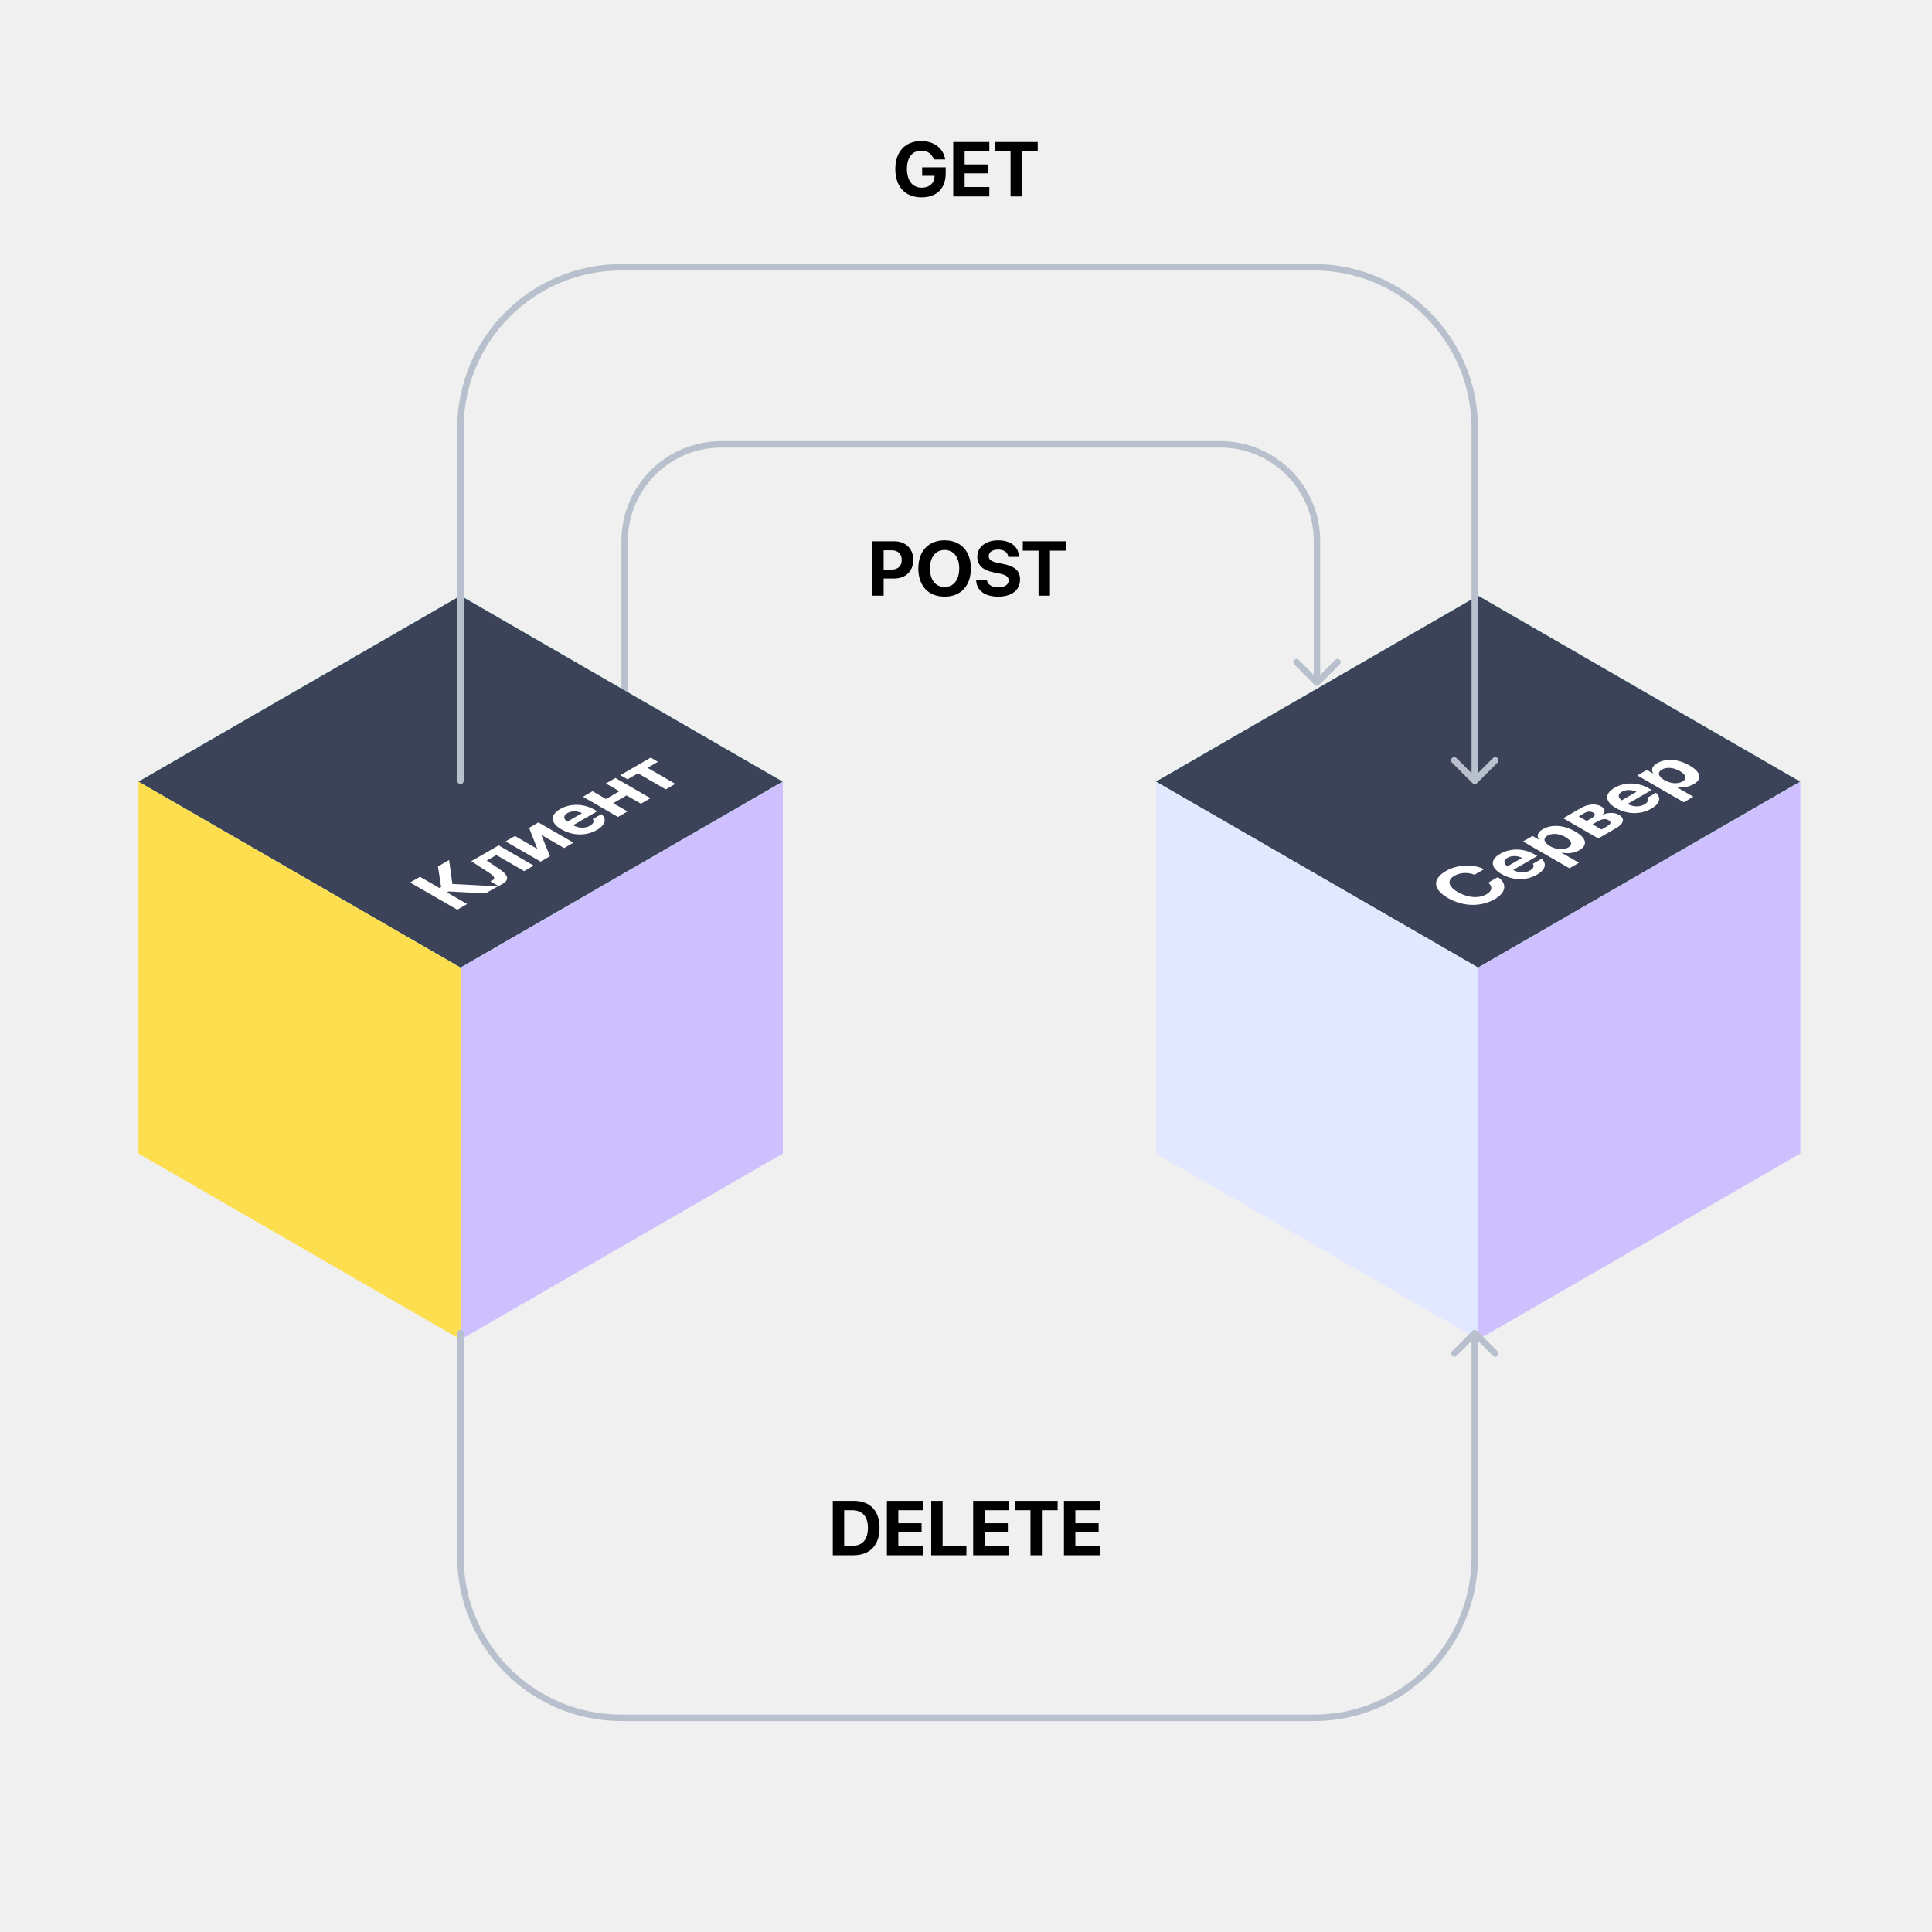
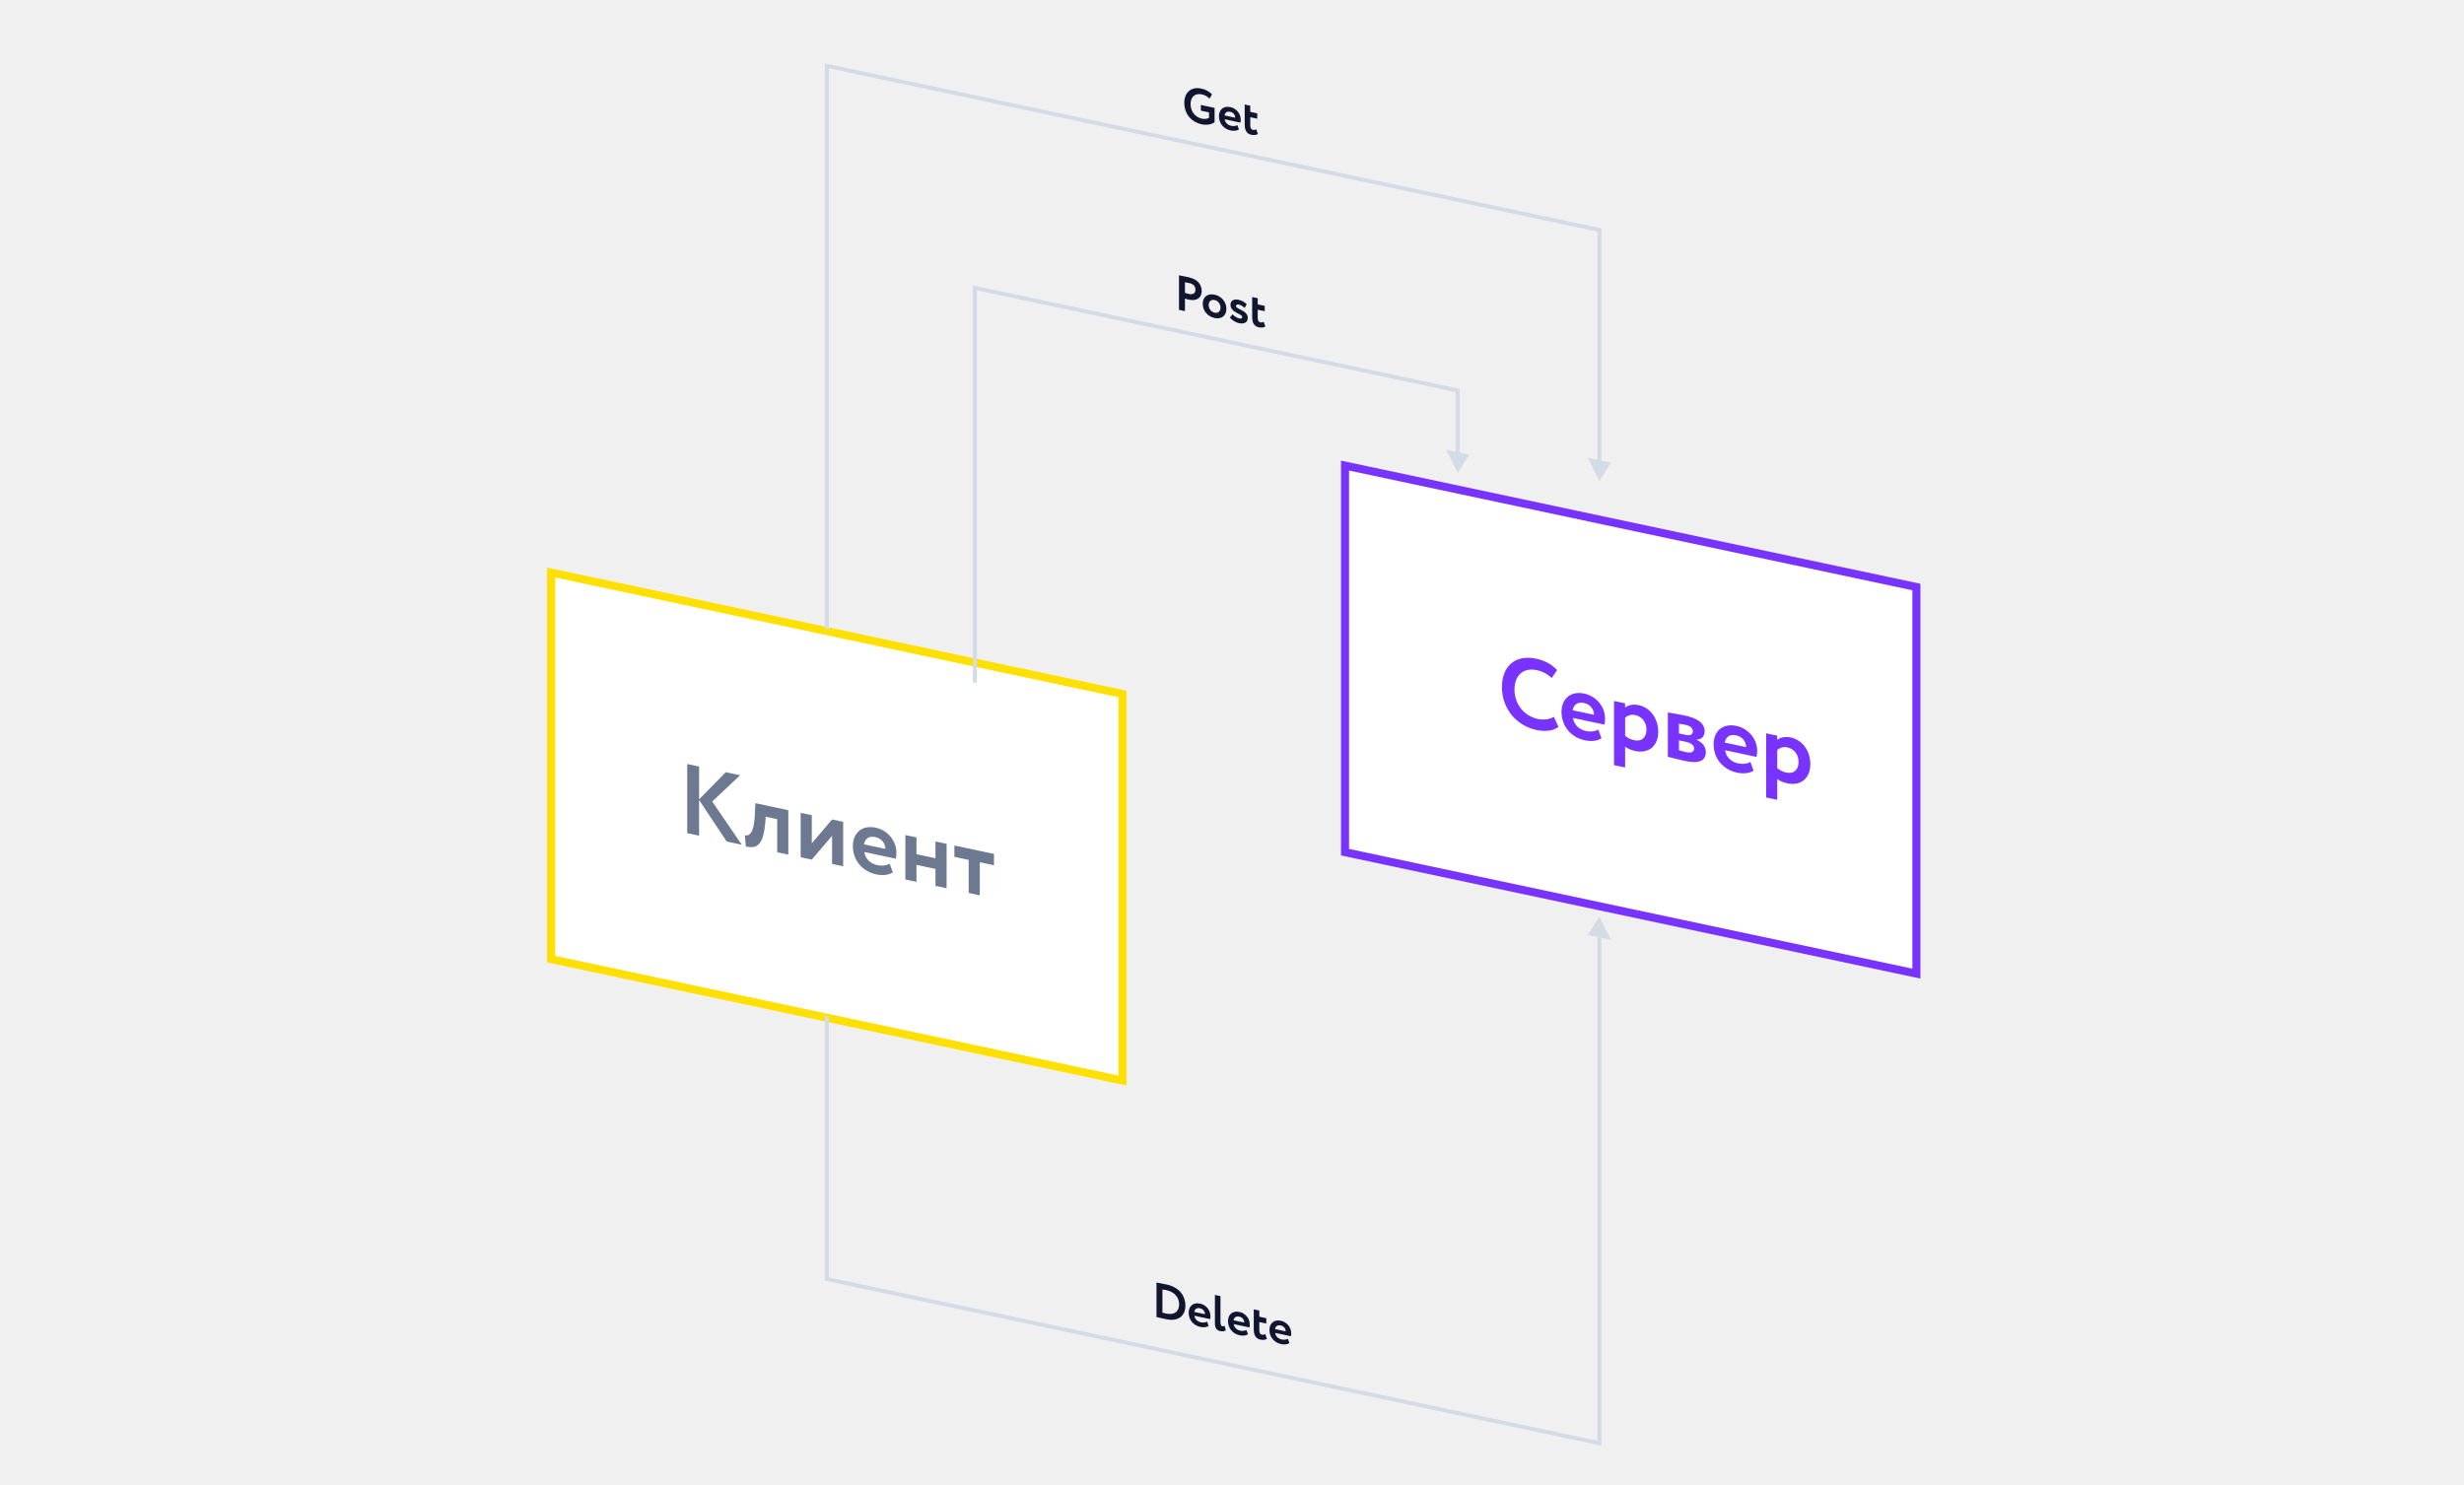
- <svg xmlns="http://www.w3.org/2000/svg" width="600" height="600" viewBox="0 0 600 600" fill="none">
-   <path d="M195 235C195 235.552 194.552 236 194 236C193.448 236 193 235.552 193 235H195ZM409.707 212.707C409.317 213.098 408.683 213.098 408.293 212.707L401.929 206.343C401.538 205.953 401.538 205.319 401.929 204.929C402.319 204.538 402.953 204.538 403.343 204.929L409 210.586L414.657 204.929C415.047 204.538 415.681 204.538 416.071 204.929C416.462 205.319 416.462 205.953 416.071 206.343L409.707 212.707ZM193 235V168H195V235H193ZM224 137H379V139H224V137ZM410 168V212H408V168H410ZM379 137C396.121 137 410 150.879 410 168H408C408 151.984 395.016 139 379 139V137ZM193 168C193 150.879 206.879 137 224 137V139C207.984 139 195 151.984 195 168H193Z" fill="#B8C0CD" />
-   <rect width="115.494" height="115.494" transform="matrix(0.866025 0.5 -0.866025 0.5 459.021 185)" fill="#73FFE5" />
-   <rect width="115.494" height="115.494" transform="matrix(0.866025 0.5 -0.866025 0.5 459.021 185)" fill="#3C4257" />
-   <path d="M359 242.747L459.021 300.494L459.021 415.988L359 358.241L359 300.494L359 242.747Z" fill="#E1E8FF" />
-   <path d="M459.095 300.494L559.115 242.747L559.115 358.241L459.095 415.988L459.095 358.241L459.095 300.494Z" fill="#CEC0FF" />
-   <path d="M464.216 279.241C467.768 277.19 468.113 274.424 465.271 272.467L465.17 272.397L462.186 274.12L462.267 274.19C463.617 275.415 463.394 276.715 461.628 277.735C459.284 279.088 455.874 278.854 452.788 277.073L452.778 277.067C449.713 275.297 449.318 273.346 451.662 271.993C453.489 270.938 455.742 270.856 457.7 271.588L457.914 271.665L460.897 269.942L460.796 269.895C457.416 268.26 452.626 268.436 449.064 270.493C444.791 272.959 444.933 276.159 449.652 278.883L449.663 278.889C454.382 281.614 459.933 281.713 464.216 279.241ZM477.338 271.629C480.434 269.842 480.099 267.915 478.84 266.79L478.749 266.713L476.029 268.284L476.07 268.331C476.476 268.799 476.405 269.614 475.187 270.317C473.674 271.19 471.716 271.149 469.94 270.17L477.43 265.846L476.516 265.319C473.228 263.42 469.077 263.321 465.89 265.161C462.694 267.006 462.866 269.461 466.327 271.459L466.337 271.465C469.818 273.475 473.999 273.557 477.338 271.629ZM468.154 266.409C469.371 265.706 471.036 265.647 472.721 266.409L468.113 269.069C466.834 268.108 466.926 267.118 468.154 266.409ZM487.406 269.661L490.369 267.95L484.96 264.827L485.021 264.792C486.898 265.196 488.908 264.95 490.471 264.047C493.191 262.477 492.734 260.28 489.202 258.241L489.192 258.235C485.65 256.19 481.865 255.938 479.104 257.532C477.551 258.428 477.176 259.571 477.896 260.678L477.835 260.713L475.938 259.618L472.974 261.329L487.406 269.661ZM486.99 263.221C485.559 264.047 483.326 263.907 481.367 262.776L481.357 262.77C479.388 261.633 479.145 260.344 480.576 259.518C482.047 258.668 484.189 258.827 486.178 259.975L486.188 259.981C488.167 261.124 488.471 262.366 486.99 263.221ZM496.357 260.391L501.908 257.186C504.374 255.762 504.679 254.157 502.781 253.061L502.761 253.049C501.411 252.27 499.412 252.276 497.778 253.008L497.697 252.961C498.64 252.217 498.478 251.139 497.321 250.471L497.301 250.459C495.586 249.469 493.191 249.657 490.927 250.963L485.477 254.11L496.357 260.391ZM492.764 254.954L490.288 253.524L492.023 252.522C492.998 251.959 493.962 251.895 494.764 252.358L494.784 252.37C495.596 252.838 495.433 253.413 494.347 254.04L492.764 254.954ZM497.362 257.608L494.581 256.002L496.245 255.042C497.504 254.315 498.61 254.18 499.523 254.708L499.544 254.719C500.477 255.258 500.315 255.903 499.158 256.571L497.362 257.608ZM512.859 251.122C515.954 249.334 515.619 247.407 514.361 246.282L514.269 246.206L511.55 247.776L511.59 247.823C511.996 248.292 511.925 249.106 510.707 249.809C509.195 250.682 507.236 250.641 505.46 249.663L512.95 245.338L512.037 244.811C508.749 242.913 504.598 242.813 501.411 244.653C498.214 246.499 498.387 248.954 501.847 250.952L501.858 250.958C505.339 252.967 509.52 253.049 512.859 251.122ZM503.674 245.901C504.892 245.198 506.556 245.139 508.241 245.901L503.634 248.561C502.355 247.6 502.446 246.61 503.674 245.901ZM522.926 249.153L525.89 247.442L520.48 244.319L520.541 244.284C522.419 244.688 524.428 244.442 525.991 243.54C528.711 241.969 528.254 239.772 524.723 237.733L524.712 237.727C521.171 235.682 517.385 235.43 514.625 237.024C513.072 237.92 512.696 239.063 513.417 240.17L513.356 240.206L511.458 239.11L508.495 240.821L522.926 249.153ZM522.51 242.713C521.079 243.54 518.847 243.399 516.888 242.268L516.878 242.262C514.909 241.125 514.665 239.836 516.096 239.01C517.568 238.161 519.709 238.319 521.698 239.467L521.708 239.473C523.687 240.616 523.992 241.858 522.51 242.713Z" fill="white" />
-   <rect width="115.494" height="115.494" transform="matrix(0.866025 0.5 -0.866025 0.5 143.021 185)" fill="#73FFE5" />
-   <rect width="115.494" height="115.494" transform="matrix(0.866025 0.5 -0.866025 0.5 143.021 185)" fill="#3C4257" />
-   <path d="M43 242.747L143.021 300.494L143.021 415.988L43 358.241L43 300.494L43 242.747Z" fill="#FDDE4F" />
-   <path d="M143.095 300.494L243.115 242.747L243.115 358.241L143.095 415.988L143.095 358.241L143.095 300.494Z" fill="#CEC0FF" />
-   <path d="M145.083 280.756L138.831 277.147L139.339 276.854L150.787 277.463L154.592 275.266L140.486 274.516L139.471 267.086L136.01 269.084L136.994 275.5L136.487 275.793L130.438 272.301L127.373 274.071L142.018 282.526L145.083 280.756ZM154.521 269.483L151.152 267.28L154.146 265.551L162.782 270.538L165.746 268.827L154.866 262.545L146.362 267.456L151.629 270.872C153.466 272.061 153.994 272.776 152.938 273.385C152.664 273.543 152.431 273.643 152.278 273.696L154.765 275.131C154.988 275.061 155.455 274.885 156.003 274.569C158.672 273.028 157.475 271.411 154.521 269.483ZM167.887 267.59L170.79 265.915L168.192 259.469L168.303 259.405L175.184 263.377L178.097 261.696L167.217 255.415L164.315 257.09L166.811 263.489L166.71 263.547L159.92 259.627L157.008 261.309L167.887 267.59ZM185.384 257.747C188.479 255.959 188.144 254.032 186.886 252.907L186.794 252.831L184.074 254.401L184.115 254.448C184.521 254.917 184.45 255.731 183.232 256.434C181.72 257.307 179.761 257.266 177.985 256.288L185.475 251.963L184.562 251.436C181.273 249.538 177.123 249.438 173.936 251.278C170.739 253.124 170.912 255.579 174.372 257.577L174.382 257.583C177.863 259.592 182.045 259.674 185.384 257.747ZM176.199 252.526C177.417 251.823 179.081 251.764 180.766 252.526L176.158 255.186C174.88 254.225 174.971 253.235 176.199 252.526ZM199.044 249.602L202.007 247.891L191.128 241.61L188.164 243.321L192.346 245.735L188.185 248.137L184.003 245.723L181.04 247.434L191.919 253.715L194.883 252.004L190.428 249.432L194.589 247.03L199.044 249.602ZM202.078 235.288L192.64 240.737L194.883 242.032L198.12 240.163L206.757 245.149L209.72 243.438L201.084 238.452L204.321 236.583L202.078 235.288Z" fill="white" />
-   <path d="M142 242.5C142 243.052 142.448 243.5 143 243.5C143.552 243.5 144 243.052 144 242.5H142ZM457.293 243.207C457.683 243.598 458.317 243.598 458.707 243.207L465.071 236.843C465.462 236.453 465.462 235.819 465.071 235.429C464.681 235.038 464.047 235.038 463.657 235.429L458 241.086L452.343 235.429C451.953 235.038 451.319 235.038 450.929 235.429C450.538 235.819 450.538 236.453 450.929 236.843L457.293 243.207ZM144 242.5V133H142V242.5H144ZM193 84H408V82H193V84ZM457 133V242.5H459V133H457ZM408 84C435.062 84 457 105.938 457 133H459C459 104.833 436.167 82 408 82V84ZM144 133C144 105.938 165.938 84 193 84V82C164.833 82 142 104.833 142 133H144Z" fill="#B8C0CD" />
-   <path d="M142 414C142 413.448 142.448 413 143 413C143.552 413 144 413.448 144 414H142ZM457.293 413.293C457.683 412.902 458.317 412.902 458.707 413.293L465.071 419.657C465.462 420.047 465.462 420.681 465.071 421.071C464.681 421.462 464.047 421.462 463.657 421.071L458 415.414L452.343 421.071C451.953 421.462 451.319 421.462 450.929 421.071C450.538 420.681 450.538 420.047 450.929 419.657L457.293 413.293ZM144 414V483.5H142V414H144ZM193 532.5H408V534.5H193V532.5ZM457 483.5V414H459V483.5H457ZM408 532.5C435.062 532.5 457 510.562 457 483.5H459C459 511.667 436.167 534.5 408 534.5V532.5ZM144 483.5C144 510.562 165.938 532.5 193 532.5V534.5C164.833 534.5 142 511.667 142 483.5H144Z" fill="#B8C0CD" />
-   <path d="M286.195 61.293C290.906 61.293 293.695 58.504 293.695 53.898V51.953H286.383V54.59H290.25L290.238 54.836C290.145 56.922 288.562 58.293 286.254 58.293C283.441 58.293 281.66 56.125 281.66 52.457V52.445C281.66 48.859 283.336 46.797 286.125 46.797C288.035 46.797 289.383 47.746 289.945 49.387L289.992 49.504H293.543L293.508 49.34C292.945 46.164 290.18 43.797 286.113 43.797C281.156 43.797 278.051 47.066 278.051 52.48V52.492C278.051 58 281.145 61.293 286.195 61.293ZM296.039 61H307.242V58.082H299.578V53.828H306.809V51.062H299.578V47.008H307.242V44.09H296.039V61ZM313.84 61H317.379V47.008H322.277V44.09H308.953V47.008H313.84V61Z" fill="black" />
-   <path d="M258.633 483H265.09C270.164 483 273.152 479.848 273.152 474.48V474.457C273.152 469.102 270.152 466.09 265.09 466.09H258.633V483ZM262.172 480.07V469.008H264.668C267.773 469.008 269.543 470.941 269.543 474.469V474.492C269.543 478.148 267.832 480.07 264.668 480.07H262.172ZM275.438 483H286.641V480.082H278.977V475.828H286.207V473.062H278.977V469.008H286.641V466.09H275.438V483ZM289.195 483H300.129V480.082H292.734V466.09H289.195V483ZM302.227 483H313.43V480.082H305.766V475.828H312.996V473.062H305.766V469.008H313.43V466.09H302.227V483ZM320.027 483H323.566V469.008H328.465V466.09H315.141V469.008H320.027V483ZM330.422 483H341.625V480.082H333.961V475.828H341.191V473.062H333.961V469.008H341.625V466.09H330.422V483Z" fill="black" />
-   <path d="M270.887 185H274.426V179.668H277.684C281.246 179.668 283.625 177.371 283.625 173.891V173.867C283.625 170.387 281.246 168.09 277.684 168.09H270.887V185ZM276.816 170.891C278.844 170.891 280.039 171.957 280.039 173.879V173.902C280.039 175.824 278.844 176.902 276.816 176.902H274.426V170.891H276.816ZM293.352 185.293C298.379 185.293 301.508 181.93 301.508 176.551V176.527C301.508 171.16 298.367 167.797 293.352 167.797C288.348 167.797 285.195 171.148 285.195 176.527V176.551C285.195 181.93 288.324 185.293 293.352 185.293ZM293.352 182.293C290.574 182.293 288.805 180.09 288.805 176.551V176.527C288.805 172.988 290.586 170.797 293.352 170.797C296.129 170.797 297.898 173 297.898 176.527V176.551C297.898 180.055 296.164 182.293 293.352 182.293ZM309.969 185.293C314.234 185.293 316.789 183.23 316.789 179.984V179.973C316.789 177.312 315.195 175.871 311.656 175.168L309.863 174.805C307.918 174.418 307.051 173.797 307.051 172.73V172.719C307.051 171.512 308.141 170.68 309.957 170.668C311.703 170.668 312.922 171.477 313.098 172.801L313.109 172.941H316.449L316.438 172.719C316.273 169.754 313.871 167.797 309.957 167.797C306.207 167.797 303.512 169.836 303.512 172.93V172.941C303.512 175.484 305.199 177.078 308.539 177.746L310.32 178.098C312.418 178.531 313.25 179.105 313.25 180.254V180.266C313.25 181.555 312.02 182.41 310.062 182.41C308.129 182.41 306.734 181.59 306.512 180.277L306.488 180.148H303.148L303.16 180.336C303.359 183.453 305.949 185.293 309.969 185.293ZM322.531 185H326.07V171.008H330.969V168.09H317.645V171.008H322.531V185Z" fill="black" />
+ <svg xmlns="http://www.w3.org/2000/svg" width="599" height="361" viewBox="0 0 599 361" fill="none">
+   <rect x="0.978" y="1.208" width="142" height="94" transform="matrix(0.978148 0.207912 0 1 133.021 137.797)" fill="white" stroke="#FFE000" stroke-width="2" />
+   <path d="M167.063 202.574L169.951 203.187V194.523L176.665 204.614L180.327 205.393L173.144 194.89L179.905 188.503L176.43 187.764L169.951 194.355V186.387L167.063 185.774V202.574ZM188.941 207.224L191.641 207.798V196.998L183.636 195.296L183.472 198.621C183.237 202.747 181.993 203.371 181.077 203.08L181.312 205.818C184.152 206.422 185.561 205.497 186.077 199.727L186.148 198.59L188.941 199.184V207.224ZM197.347 209.01L202.277 203.218V210.058L204.977 210.632V199.832L202.277 199.258L197.347 205.05V198.21L194.647 197.637V208.437L197.347 209.01ZM216.277 210.01C215.666 210.384 214.587 210.635 213.295 210.36C211.629 210.006 210.361 208.849 210.126 207.167L217.756 208.788C217.873 208.405 217.92 208.007 217.92 207.335C217.92 204.311 215.643 201.835 212.92 201.257C209.445 200.518 207.333 202.589 207.333 205.733C207.333 209.141 209.61 211.881 213.014 212.605C214.493 212.919 215.995 212.806 217.051 212.119L216.277 210.01ZM212.802 203.536C214.352 203.865 215.244 205.087 215.22 206.402L210.032 205.299C210.314 203.943 211.183 203.191 212.802 203.536ZM227.419 215.402L230.119 215.976V205.176L227.419 204.602V208.682L222.794 207.699V203.619L220.094 203.046V213.846L222.794 214.419V210.291L227.419 211.274V215.402ZM232.013 208.339L235.487 209.077V217.117L238.187 217.691V209.651L241.638 210.385V207.625L232.013 205.579V208.339Z" fill="#6C7991" />
+   <rect x="0.978" y="1.208" width="142" height="94" transform="matrix(0.978148 0.207912 0 1 326.021 111.797)" fill="white" stroke="#7833FF" stroke-width="2" />
+   <path d="M377.752 174.296C376.625 174.944 375.24 175.106 373.855 174.811C370.498 174.098 368.174 171.204 368.174 167.7C368.174 164.052 370.475 162.285 373.526 162.933C375.17 163.283 376.249 163.968 377.235 164.85L378.527 162.94C377.447 161.703 375.663 160.628 373.526 160.173C368.103 159.021 365.122 162.227 365.122 167.051C365.122 172.283 368.573 176.449 373.597 177.516C375.733 177.97 377.822 177.647 378.855 176.738L377.752 174.296ZM388.55 177.407C387.94 177.781 386.86 178.032 385.569 177.757C383.902 177.403 382.634 176.245 382.4 174.563L390.029 176.185C390.146 175.802 390.193 175.404 390.193 174.732C390.193 171.708 387.916 169.232 385.193 168.653C381.719 167.915 379.606 169.986 379.606 173.13C379.606 176.538 381.883 179.278 385.287 180.001C386.766 180.316 388.268 180.203 389.325 179.516L388.55 177.407ZM385.076 170.932C386.625 171.262 387.517 172.483 387.494 173.798L382.306 172.696C382.587 171.339 383.456 170.588 385.076 170.932ZM392.368 186.042L395.068 186.616V181.552C395.678 182.042 396.593 182.405 397.532 182.604C400.913 183.323 403.12 181.248 403.12 177.96C403.12 174.768 401.242 172.064 398.331 171.446C396.969 171.156 395.725 171.468 395.068 172.048V171.016L392.368 170.442V186.042ZM397.485 173.858C399.27 174.237 400.256 175.695 400.256 177.423C400.256 179.223 399.176 180.385 397.298 179.986C396.406 179.797 395.795 179.523 395.068 178.888V174.52C395.725 173.916 396.57 173.664 397.485 173.858ZM405.458 184.025C406.421 184.229 408.346 184.759 409.66 185.038C413.064 185.761 414.684 184.978 414.684 182.842C414.684 181.594 413.909 180.541 412.43 179.867V179.819C413.487 179.875 414.402 179.134 414.402 177.838C414.402 175.87 412.689 174.642 409.613 173.988C407.97 173.639 406.374 173.395 405.458 173.225V184.025ZM409.848 180.374C411.116 180.643 411.844 181.23 411.844 182.046C411.844 182.79 411.139 183.144 409.942 182.89C409.285 182.75 408.557 182.523 408.158 182.415V180.015L409.848 180.374ZM409.848 176.27C410.858 176.484 411.538 177.013 411.538 177.805C411.538 178.645 410.811 178.898 409.919 178.709L408.158 178.335V175.959C408.44 175.994 409.214 176.135 409.848 176.27ZM425.529 185.267C424.918 185.641 423.838 185.892 422.547 185.617C420.881 185.263 419.613 184.105 419.378 182.424L427.008 184.045C427.125 183.662 427.172 183.264 427.172 182.592C427.172 179.568 424.895 177.092 422.172 176.513C418.697 175.775 416.584 177.846 416.584 180.99C416.584 184.398 418.862 187.138 422.266 187.861C423.745 188.176 425.247 188.063 426.303 187.376L425.529 185.267ZM422.054 178.792C423.604 179.122 424.496 180.343 424.472 181.658L419.284 180.556C419.566 179.199 420.434 178.448 422.054 178.792ZM429.346 193.902L432.046 194.476V189.412C432.656 189.902 433.572 190.265 434.511 190.464C437.891 191.183 440.098 189.108 440.098 185.82C440.098 182.628 438.22 179.925 435.309 179.306C433.948 179.016 432.703 179.328 432.046 179.908V178.876L429.346 178.302V193.902ZM434.464 181.718C436.248 182.097 437.234 183.555 437.234 185.283C437.234 187.083 436.154 188.245 434.276 187.846C433.384 187.657 432.774 187.383 432.046 186.748V182.38C432.703 181.776 433.549 181.524 434.464 181.718Z" fill="#7833FF" />
+   <path d="M201 16V15.5L200.511 15.396V15.896L201 16ZM388.804 55.919L389.293 56.023V55.523L388.804 55.419V55.919ZM388.804 116.919L391.628 112.519L385.981 111.319L388.804 116.919ZM201 16.5L388.804 56.419V55.419L201 15.5V16.5ZM388.315 55.815V112.315L389.293 112.523V56.023L388.315 55.815ZM201.489 153.104V16.104L200.511 15.896V152.896L201.489 153.104Z" fill="#D3DBE6" />
+   <path d="M237 70V69.5L236.511 69.396V69.896L237 70ZM354.378 94.949L354.867 95.053V94.553L354.378 94.449V94.949ZM354.378 114.949L357.201 110.55L351.554 109.349L354.378 114.949ZM237 70.5L354.378 95.449V94.449L237 69.5V70.5ZM353.889 94.845V110.345L354.867 110.553V95.053L353.889 94.845ZM237.489 166.104V70.104L236.511 69.896V165.896L237.489 166.104Z" fill="#D3DBE6" />
+   <path d="M388.804 350.919V351.419L389.293 351.523V351.023L388.804 350.919ZM201 311L200.511 310.896V311.396L201 311.5V311ZM388.804 222.919L385.981 227.319L391.628 228.519L388.804 222.919ZM388.804 350.419L201 310.5V311.5L388.804 351.419V350.419ZM388.315 227.315V350.815L389.293 351.023V227.523L388.315 227.315ZM201.489 311.104V247.104L200.511 246.896V310.896L201.489 311.104Z" fill="#D3DBE6" />
+   <path d="M291.931 26.904L293.914 27.326V28.646C293.609 28.881 292.846 28.995 292.212 28.86C290.546 28.506 289.43 27.105 289.43 25.317C289.43 23.445 290.593 22.612 292.177 22.948C292.893 23.101 293.621 23.507 294.032 23.991L294.642 22.944C293.973 22.262 293.175 21.78 292.001 21.531C289.489 20.997 287.905 22.58 287.905 24.992C287.905 27.608 289.501 29.664 292.189 30.235C293.21 30.452 294.536 30.302 295.264 29.713V26.233L291.931 25.524V26.904ZM300.799 30.421C300.494 30.608 299.954 30.733 299.309 30.596C298.475 30.419 297.841 29.84 297.724 28.999L301.539 29.81C301.597 29.619 301.621 29.42 301.621 29.084C301.621 27.572 300.482 26.334 299.121 26.044C297.384 25.675 296.327 26.71 296.327 28.282C296.327 29.986 297.466 31.357 299.168 31.718C299.907 31.875 300.658 31.819 301.187 31.476L300.799 30.421ZM299.062 27.184C299.837 27.349 300.283 27.959 300.271 28.617L297.677 28.066C297.818 27.387 298.252 27.012 299.062 27.184ZM302.591 30.262C302.591 31.642 303.037 32.529 304.234 32.783C304.915 32.928 305.478 32.784 305.795 32.587L305.384 31.432C305.196 31.536 304.938 31.649 304.574 31.572C304.128 31.477 303.941 31.053 303.941 30.465V28.497L305.643 28.859V27.563L303.941 27.201V25.701L302.591 25.414V30.262Z" fill="#10162F" />
+   <path d="M281.142 320.243L281.307 320.278C282.058 320.437 282.973 320.656 283.466 320.761C286.6 321.427 288.173 319.817 288.173 317.453C288.173 315.233 286.847 313.019 283.56 312.321C282.962 312.194 281.788 311.98 281.295 311.875L281.142 311.843V320.243ZM283.537 313.696C285.497 314.112 286.647 315.437 286.647 317.129C286.647 318.905 285.497 319.812 283.513 319.391C283.314 319.348 282.985 319.279 282.586 319.17V313.53C282.915 313.576 283.196 313.623 283.537 313.696ZM293.438 321.344C293.133 321.532 292.593 321.657 291.947 321.52C291.114 321.342 290.48 320.764 290.363 319.923L294.178 320.734C294.236 320.542 294.26 320.343 294.26 320.007C294.26 318.495 293.121 317.257 291.76 316.968C290.022 316.598 288.966 317.634 288.966 319.206C288.966 320.91 290.105 322.28 291.807 322.642C292.546 322.799 293.297 322.742 293.826 322.399L293.438 321.344ZM291.701 318.107C292.476 318.272 292.922 318.883 292.91 319.54L290.316 318.989C290.457 318.311 290.891 317.935 291.701 318.107ZM295.347 321.774C295.347 322.878 295.781 323.474 296.591 323.647C297.225 323.781 297.683 323.675 297.988 323.487L297.706 322.372C297.542 322.457 297.366 322.515 297.155 322.47C296.838 322.403 296.697 322.109 296.697 321.497V315.149L295.347 314.862V321.774ZM302.998 323.376C302.693 323.564 302.153 323.689 301.507 323.552C300.674 323.374 300.04 322.796 299.923 321.955L303.738 322.766C303.796 322.574 303.82 322.375 303.82 322.039C303.82 320.527 302.681 319.289 301.32 319C299.582 318.63 298.526 319.666 298.526 321.238C298.526 322.942 299.664 324.312 301.366 324.674C302.106 324.831 302.857 324.774 303.385 324.431L302.998 323.376ZM301.261 320.139C302.036 320.304 302.482 320.915 302.47 321.572L299.876 321.021C300.017 320.343 300.451 319.967 301.261 320.139ZM304.789 323.217C304.789 324.597 305.236 325.484 306.433 325.738C307.114 325.883 307.677 325.739 307.994 325.542L307.583 324.387C307.395 324.491 307.137 324.604 306.773 324.527C306.327 324.432 306.139 324.008 306.139 323.42V321.452L307.841 321.814V320.518L306.139 320.156V318.656L304.789 318.369V323.217ZM313.074 325.518C312.769 325.705 312.229 325.83 311.583 325.693C310.75 325.516 310.116 324.937 309.998 324.096L313.813 324.907C313.872 324.716 313.895 324.517 313.895 324.181C313.895 322.669 312.757 321.431 311.395 321.141C309.658 320.772 308.602 321.807 308.602 323.379C308.602 325.083 309.74 326.453 311.442 326.815C312.182 326.972 312.933 326.916 313.461 326.572L313.074 325.518ZM311.337 322.281C312.111 322.445 312.557 323.056 312.546 323.714L309.951 323.162C310.092 322.484 310.527 322.109 311.337 322.281Z" fill="#10162F" />
+   <path d="M288.058 75.65V72.614C288.41 72.725 288.88 72.825 289.126 72.877C291.086 73.294 292.131 72.22 292.131 70.792C292.131 69.412 291.368 67.93 288.95 67.416C288.375 67.293 287.072 67.04 286.614 66.943V75.343L288.058 75.65ZM289.091 68.826C290.077 69.035 290.605 69.579 290.605 70.455C290.605 71.391 289.936 71.669 289.079 71.487C288.751 71.417 288.398 71.318 288.058 71.21V68.63C288.445 68.7 288.797 68.763 289.091 68.826ZM292.386 73.87C292.386 75.49 293.513 76.942 295.262 77.313C297.011 77.685 298.138 76.713 298.138 75.093C298.138 73.472 297.011 72.021 295.262 71.649C293.513 71.278 292.386 72.25 292.386 73.87ZM293.83 74.177C293.83 73.241 294.464 72.776 295.262 72.945C296.084 73.12 296.706 73.876 296.706 74.788C296.706 75.724 296.095 76.206 295.262 76.029C294.44 75.855 293.83 75.077 293.83 74.177ZM301.982 77.086C301.982 77.422 301.677 77.525 301.29 77.442C300.761 77.33 299.963 76.837 299.646 76.421L298.989 77.181C299.235 77.618 300.221 78.367 301.196 78.575C302.487 78.849 303.332 78.369 303.332 77.301C303.332 75.393 300.48 75.278 300.48 74.378C300.48 74.138 300.726 73.963 301.137 74.05C301.7 74.17 302.252 74.551 302.569 74.87L303.074 73.994C302.745 73.612 302.088 73.1 301.066 72.883C299.975 72.651 299.13 73.059 299.13 74.115C299.13 76.083 301.982 76.21 301.982 77.086ZM304.404 77.072C304.404 78.452 304.85 79.339 306.047 79.594C306.728 79.738 307.291 79.594 307.608 79.398L307.198 78.242C307.01 78.346 306.752 78.459 306.388 78.382C305.942 78.287 305.754 77.863 305.754 77.275V75.307L307.456 75.669V74.373L305.754 74.011V72.511L304.404 72.224V77.072Z" fill="#10162F" />
</svg>
